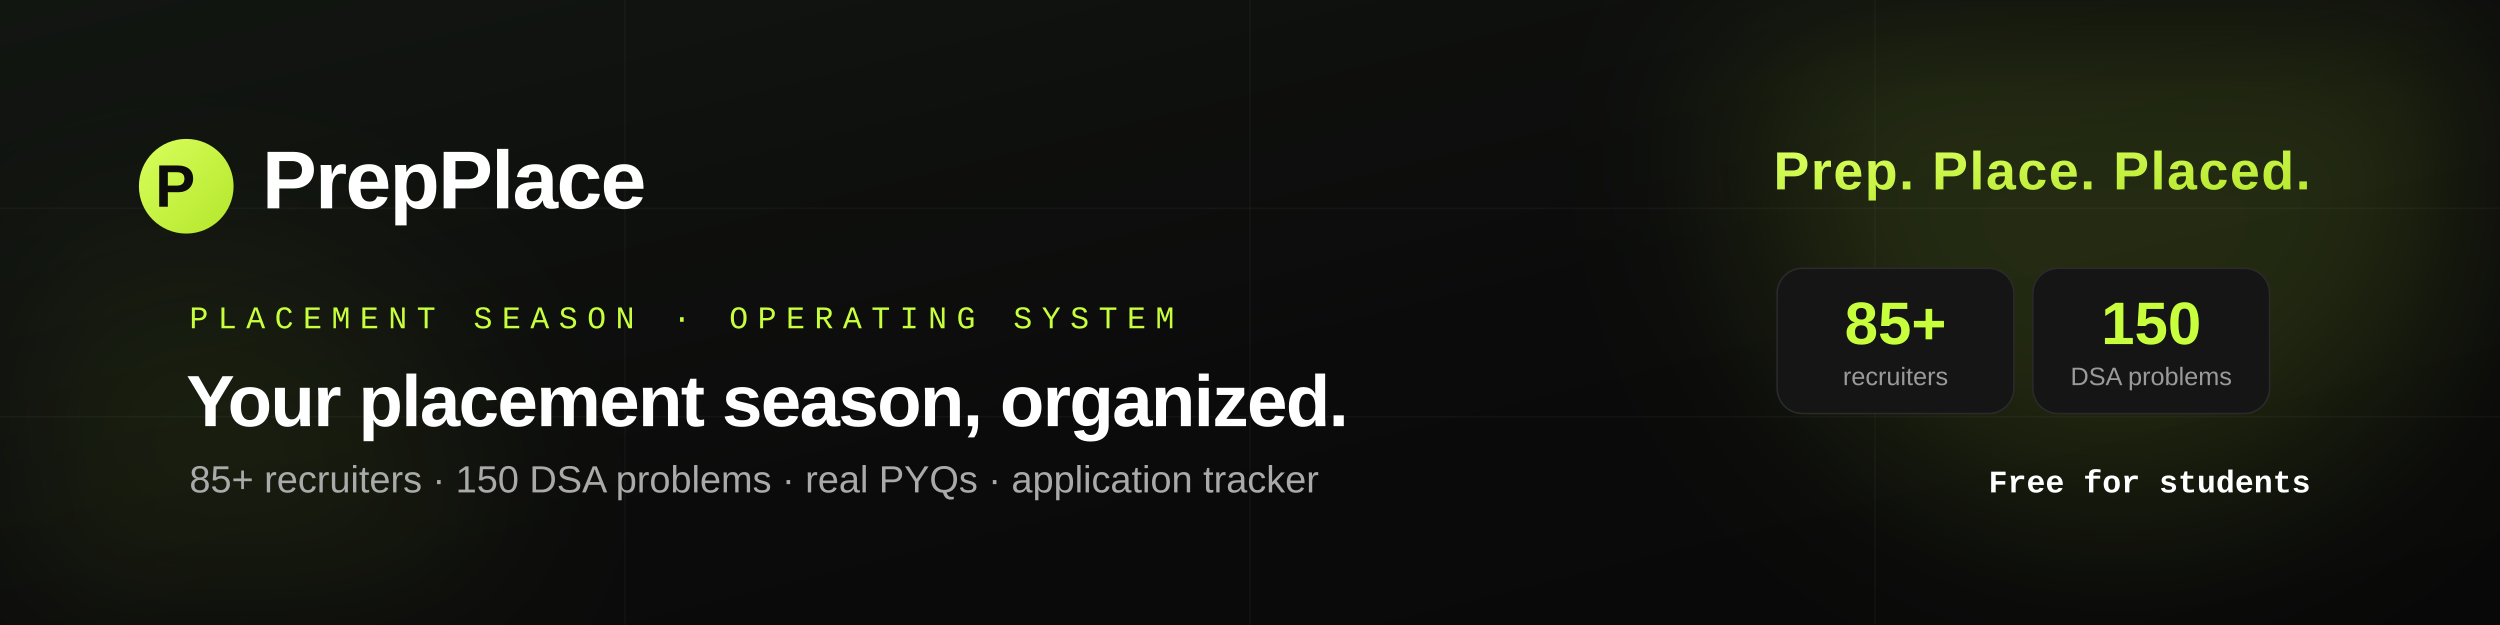
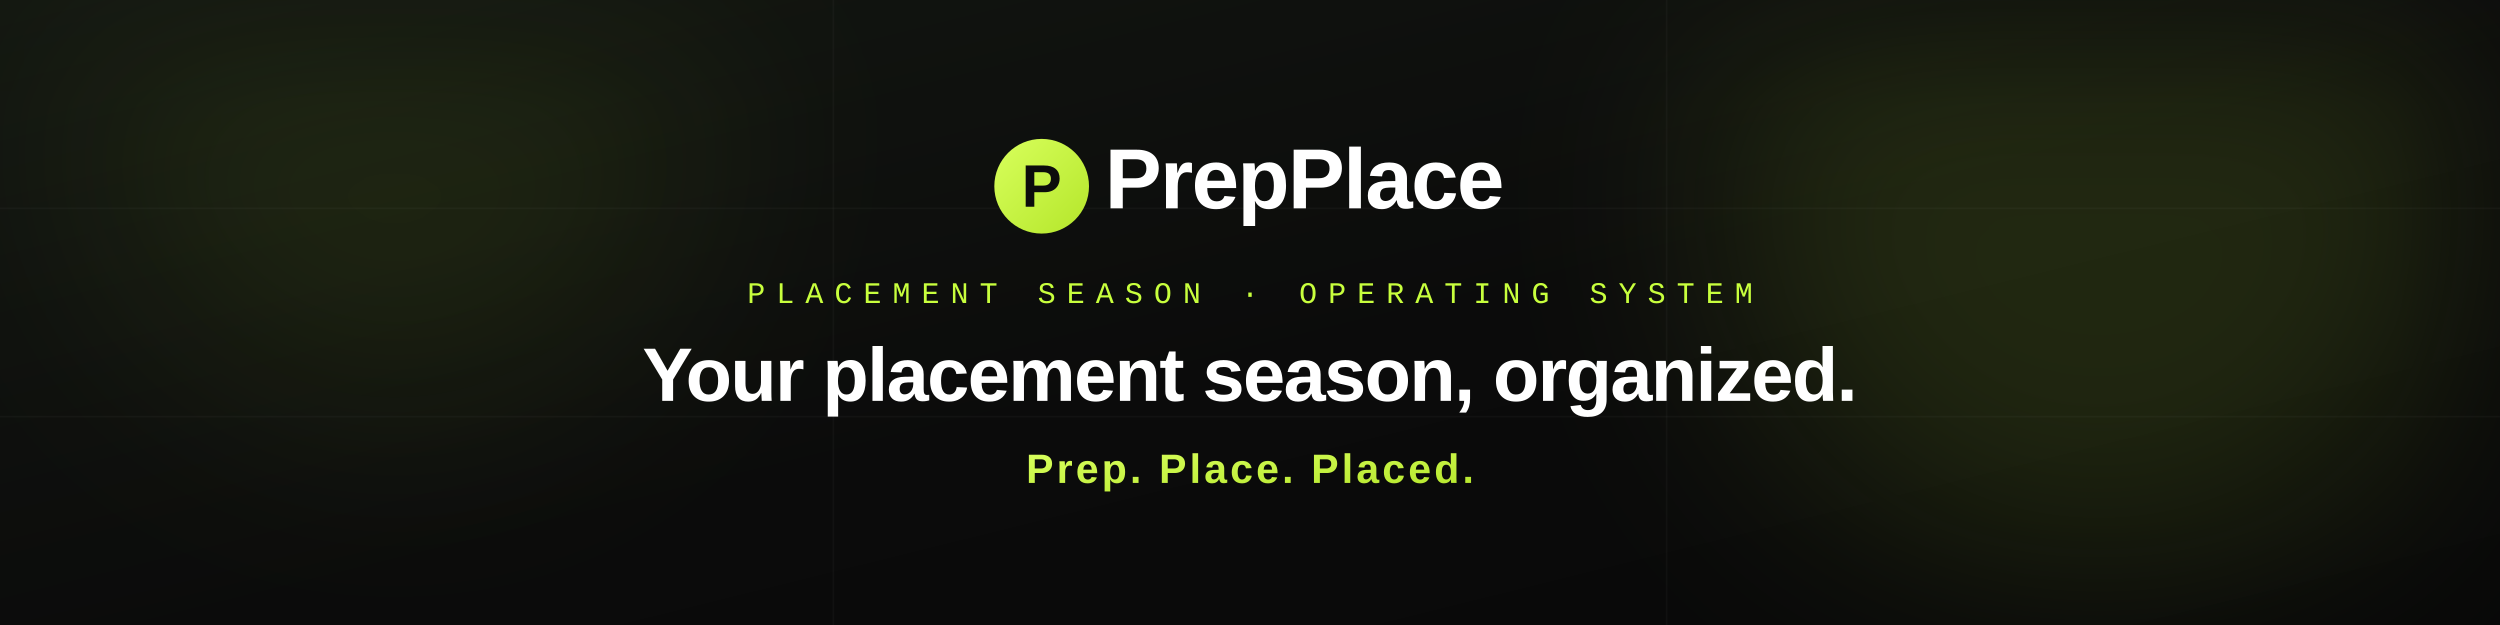
<svg xmlns="http://www.w3.org/2000/svg" width="1584" height="396" viewBox="0 0 1584 396">
  <defs>
    <linearGradient id="bg" x1="0" y1="0" x2="1" y2="1">
-       <stop offset="0%" stop-color="#121611" />
+       <stop offset="0%" stop-color="#131711" />
      <stop offset="55%" stop-color="#0b0b0b" />
      <stop offset="100%" stop-color="#080808" />
    </linearGradient>
    <linearGradient id="neon" x1="0" y1="0" x2="1" y2="1">
      <stop offset="0%" stop-color="#d8ff5c" />
      <stop offset="100%" stop-color="#b4e62a" />
    </linearGradient>
    <filter id="soft" x="-50%" y="-50%" width="200%" height="200%">
-       <feGaussianBlur stdDeviation="60" />
+       <feGaussianBlur stdDeviation="70" />
    </filter>
  </defs>
  <rect width="1584" height="396" fill="url(#bg)" />
-   <circle cx="1340" cy="90" r="230" fill="#c8ff3d" opacity="0.13" filter="url(#soft)" />
-   <circle cx="120" cy="340" r="180" fill="#c8ff3d" opacity="0.07" filter="url(#soft)" />
-   <g stroke="#ffffff" stroke-opacity="0.035" stroke-width="1">
+   <circle cx="1330" cy="120" r="240" fill="#c8ff3d" opacity="0.12" filter="url(#soft)" />
+   <circle cx="250" cy="70" r="190" fill="#c8ff3d" opacity="0.08" filter="url(#soft)" />
+   <g stroke="#ffffff" stroke-opacity="0.03" stroke-width="1">
    <line x1="0" y1="132" x2="1584" y2="132" />
    <line x1="0" y1="264" x2="1584" y2="264" />
-     <line x1="396" y1="0" x2="396" y2="396" />
-     <line x1="792" y1="0" x2="792" y2="396" />
-     <line x1="1188" y1="0" x2="1188" y2="396" />
+     <line x1="528" y1="0" x2="528" y2="396" />
+     <line x1="1056" y1="0" x2="1056" y2="396" />
  </g>
-   <g font-family="'Helvetica Neue', Arial, sans-serif">
-     <circle cx="118" cy="118" r="30" fill="url(#neon)" />
-     <text x="111" y="131" font-size="38" font-weight="800" fill="#0c0c0c" text-anchor="middle">P</text>
-     <text x="166" y="132" font-size="52" font-weight="800" fill="#ffffff" letter-spacing="-1">PrepPlace</text>
-     <text x="120" y="208" font-family="'Courier New', monospace" font-size="20" fill="#c8ff3d" letter-spacing="6">PLACEMENT SEASON · OPERATING SYSTEM</text>
-     <text x="118" y="270" font-size="46" font-weight="800" fill="#ffffff" letter-spacing="-1">Your placement season, organized.</text>
-     <text x="120" y="312" font-size="24" fill="#aaaaaa">85+ recruiters · 150 DSA problems · real PYQs · application tracker</text>
-   </g>
-   <g font-family="'Helvetica Neue', Arial, sans-serif">
-     <text x="1464" y="120" font-size="34" font-weight="800" fill="url(#neon)" text-anchor="end" letter-spacing="1">Prep. Place. Placed.</text>
-     <g>
-       <rect x="1126" y="170" width="150" height="92" rx="16" fill="#151515" stroke="#2a2a2a" />
-       <rect x="1288" y="170" width="150" height="92" rx="16" fill="#151515" stroke="#2a2a2a" />
-     </g>
-     <text x="1201" y="218" font-size="38" font-weight="800" fill="#c8ff3d" text-anchor="middle">85+</text>
-     <text x="1201" y="244" font-size="16" fill="#9a9a9a" text-anchor="middle">recruiters</text>
-     <text x="1363" y="218" font-size="38" font-weight="800" fill="#c8ff3d" text-anchor="middle">150</text>
-     <text x="1363" y="244" font-size="16" fill="#9a9a9a" text-anchor="middle">DSA problems</text>
-     <text x="1464" y="312" font-family="'Courier New', monospace" font-size="20" fill="#ffffff" text-anchor="end" font-weight="700">Free for students</text>
+   <g font-family="'Helvetica Neue', Arial, sans-serif" text-anchor="middle">
+     <circle cx="660" cy="118" r="30" fill="url(#neon)" />
+     <text x="660" y="131" font-size="38" font-weight="800" fill="#0c0c0c" text-anchor="middle">P</text>
+     <text x="700" y="132" font-size="54" font-weight="800" fill="#ffffff" letter-spacing="-1" text-anchor="start">PrepPlace</text>
+     <text x="792" y="192" font-family="'Courier New', monospace" font-size="19" fill="#c8ff3d" letter-spacing="7">PLACEMENT SEASON · OPERATING SYSTEM</text>
+     <text x="792" y="254" font-size="48" font-weight="800" fill="#ffffff" letter-spacing="-1">Your placement season, organized.</text>
+     <text x="792" y="306" font-size="26" font-weight="700" fill="url(#neon)" letter-spacing="2">Prep. Place. Placed.</text>
  </g>
</svg>
